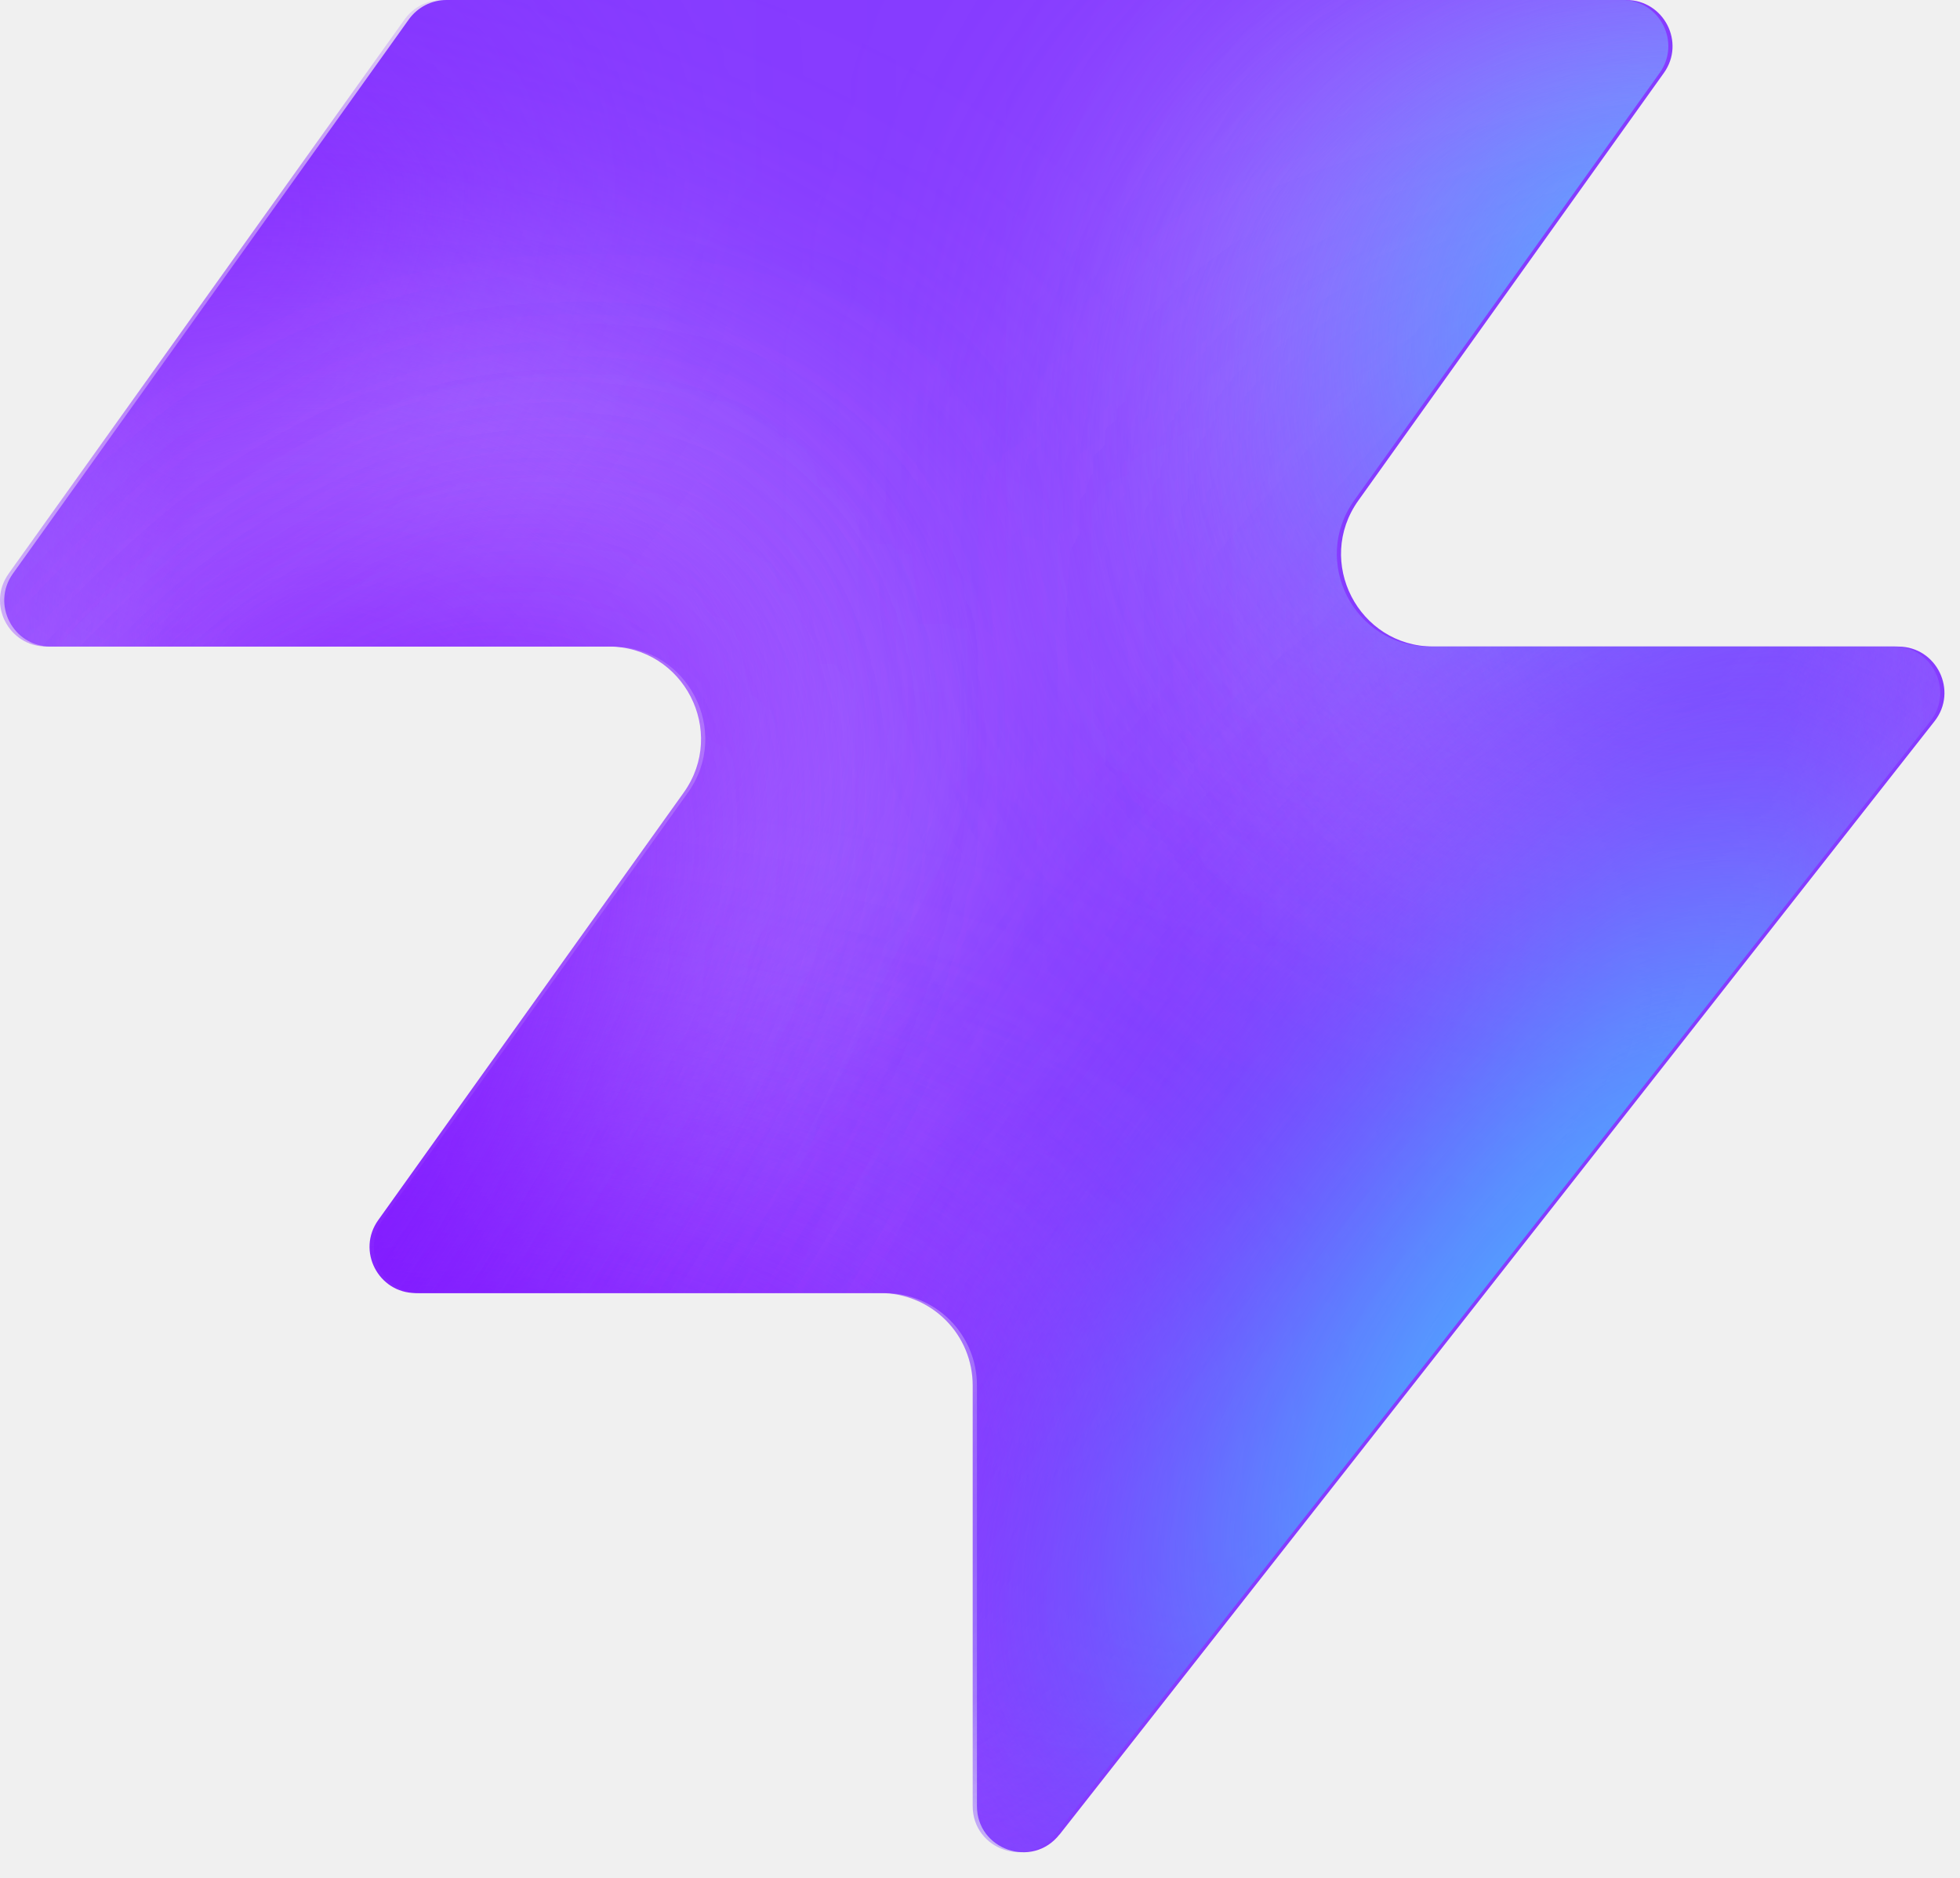
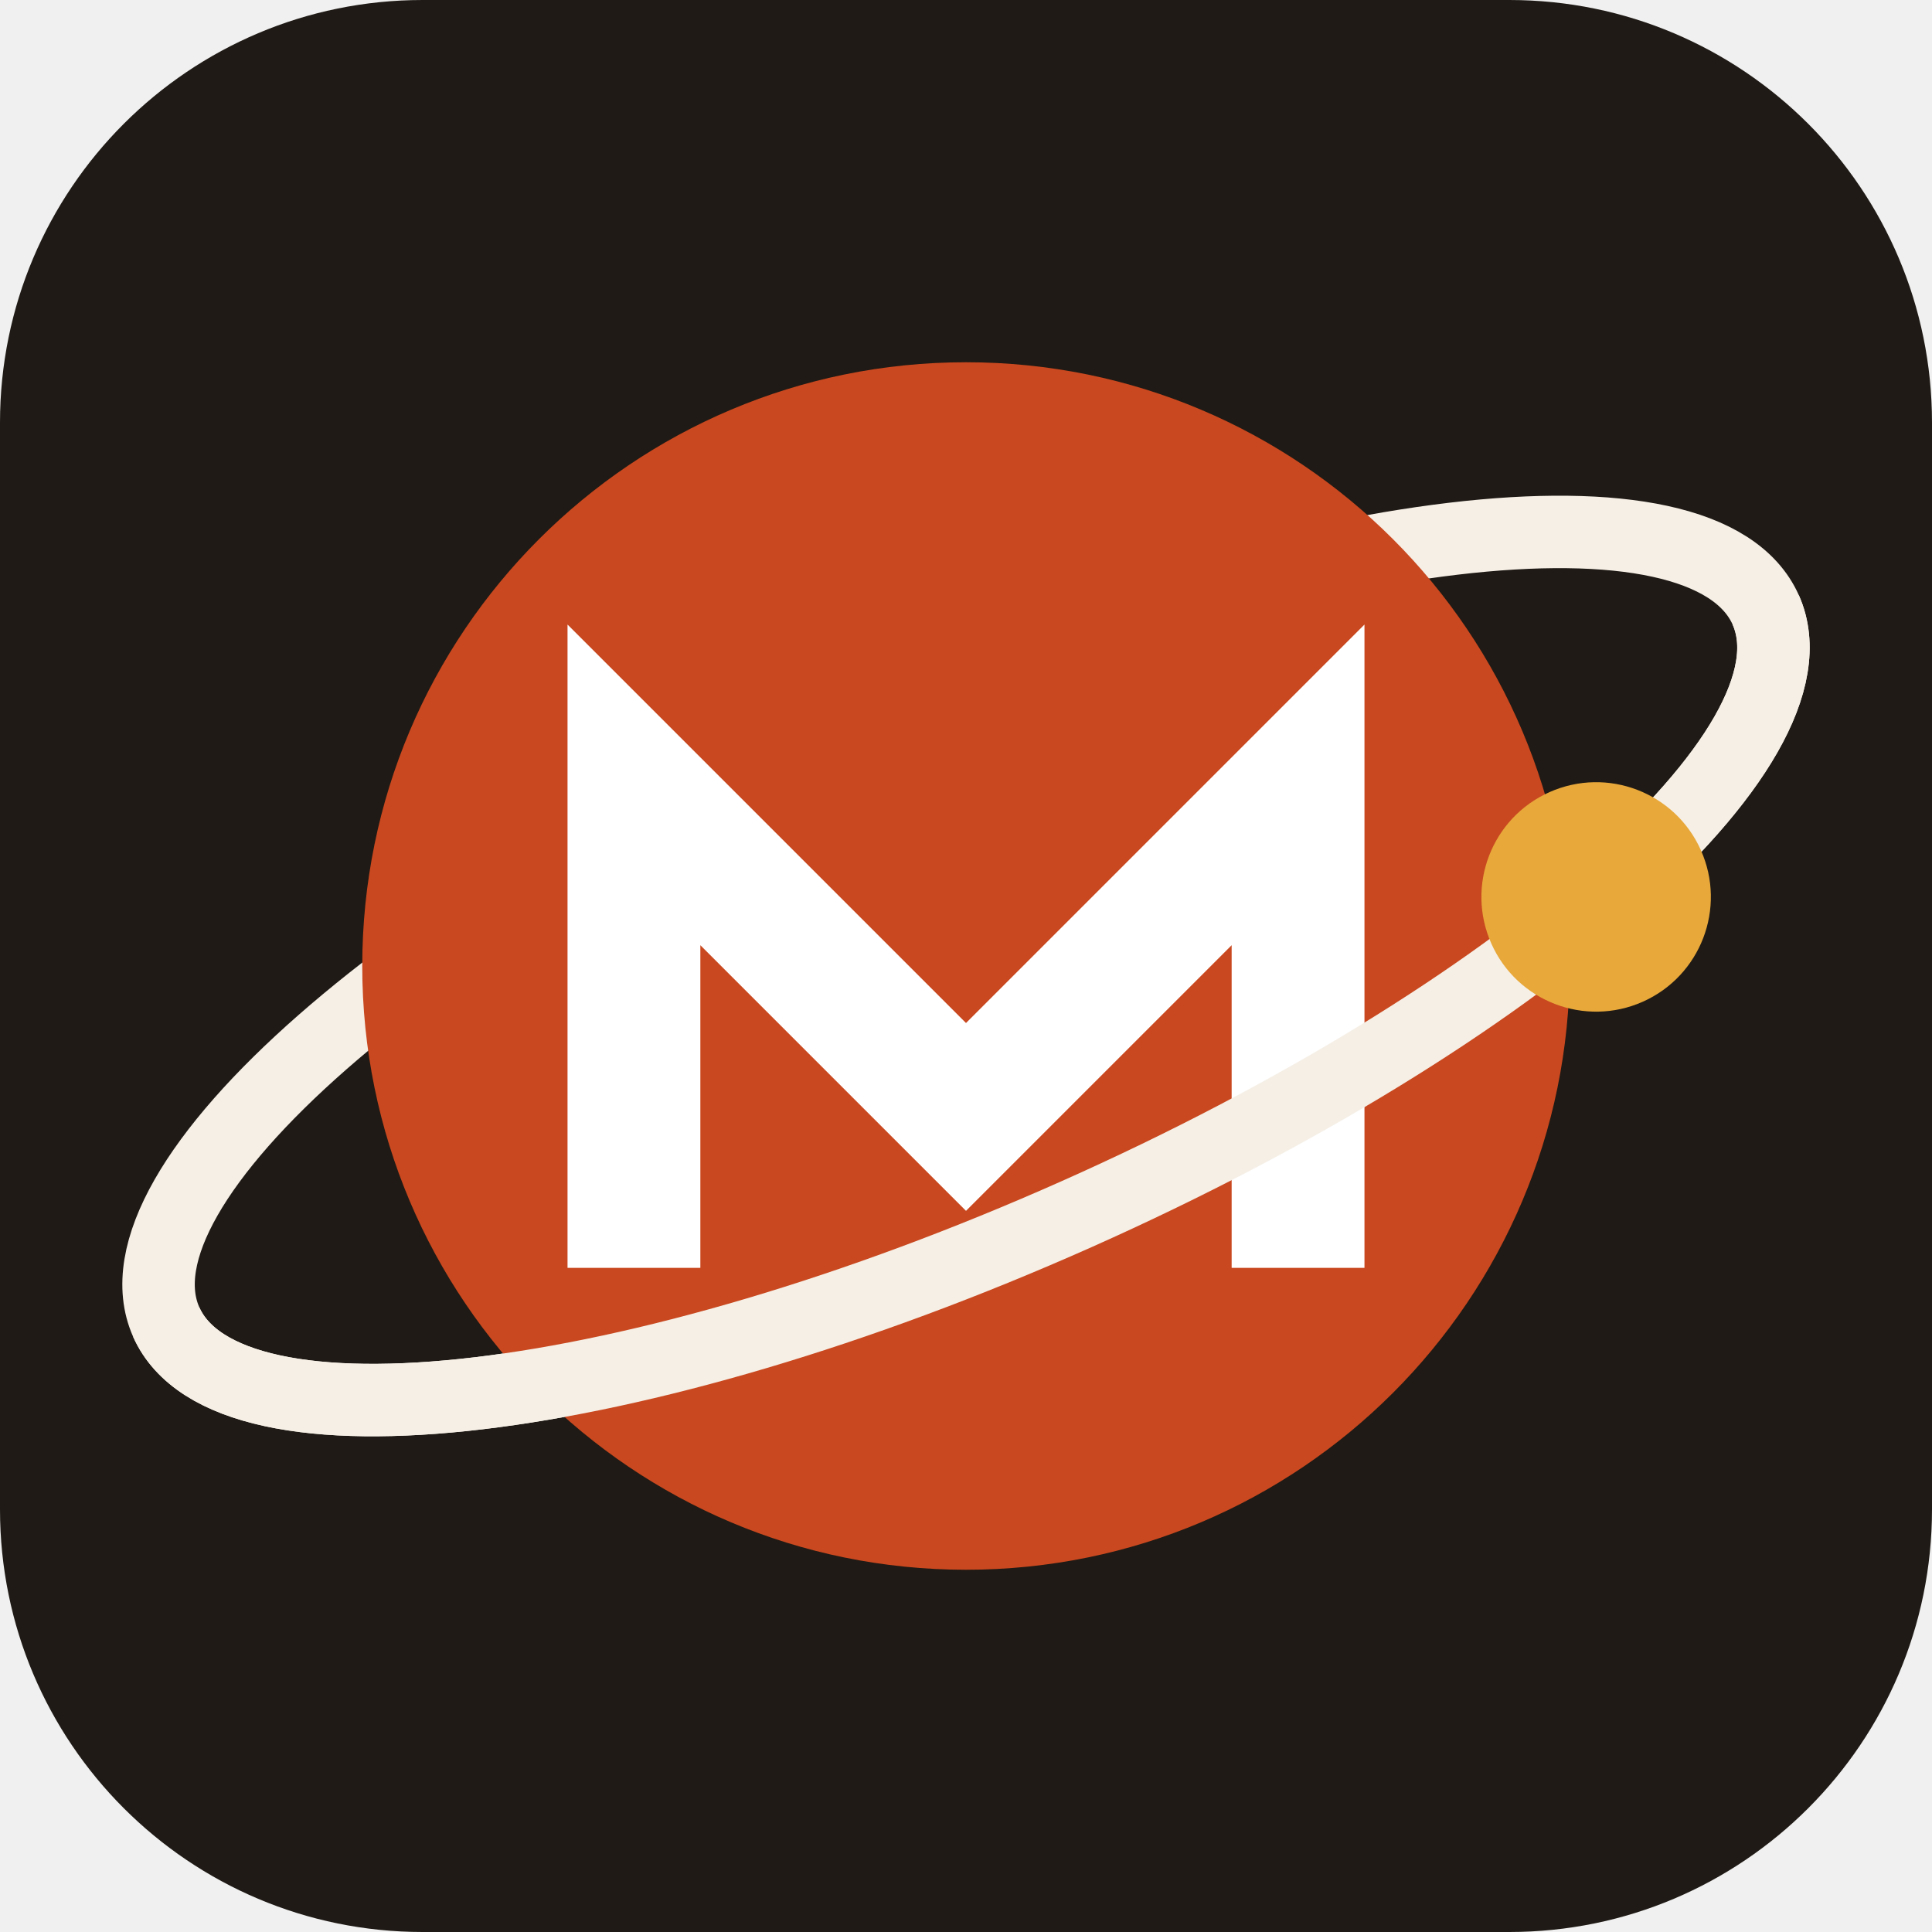
- <svg xmlns="http://www.w3.org/2000/svg" width="48" height="46" fill="none" viewBox="0 0 48 46">
-   <path fill="#863bff" d="M25.946 44.938c-.664.845-2.021.375-2.021-.698V33.937a2.26 2.26 0 0 0-2.262-2.262H10.287c-.92 0-1.456-1.04-.92-1.788l7.48-10.471c1.07-1.497 0-3.578-1.842-3.578H1.237c-.92 0-1.456-1.04-.92-1.788L10.013.474c.214-.297.556-.474.92-.474h28.894c.92 0 1.456 1.04.92 1.788l-7.48 10.471c-1.07 1.498 0 3.579 1.842 3.579h11.377c.943 0 1.473 1.088.89 1.83L25.947 44.94z" style="fill:#863bff;fill:color(display-p3 .525 .23 1);fill-opacity:1" />
-   <mask id="a" width="48" height="46" x="0" y="0" maskUnits="userSpaceOnUse" style="mask-type:alpha">
-     <path fill="#000" d="M25.842 44.938c-.664.844-2.021.375-2.021-.698V33.937a2.26 2.26 0 0 0-2.262-2.262H10.183c-.92 0-1.456-1.04-.92-1.788l7.48-10.471c1.07-1.498 0-3.579-1.842-3.579H1.133c-.92 0-1.456-1.04-.92-1.787L9.91.473c.214-.297.556-.474.92-.474h28.894c.92 0 1.456 1.04.92 1.788l-7.48 10.471c-1.07 1.498 0 3.578 1.842 3.578h11.377c.943 0 1.473 1.088.89 1.832L25.843 44.94z" style="fill:#000;fill-opacity:1" />
-   </mask>
-   <g mask="url(#a)">
-     <g filter="url(#b)">
-       <ellipse cx="5.508" cy="14.704" fill="#ede6ff" rx="5.508" ry="14.704" style="fill:#ede6ff;fill:color(display-p3 .927 .903 1);fill-opacity:1" transform="matrix(.00324 1 1 -.00324 -4.47 31.516)" />
-     </g>
-     <g filter="url(#c)">
-       <ellipse cx="10.399" cy="29.851" fill="#ede6ff" rx="10.399" ry="29.851" style="fill:#ede6ff;fill:color(display-p3 .927 .903 1);fill-opacity:1" transform="matrix(.00324 1 1 -.00324 -39.328 7.883)" />
-     </g>
-     <g filter="url(#d)">
-       <ellipse cx="5.508" cy="30.487" fill="#7e14ff" rx="5.508" ry="30.487" style="fill:#7e14ff;fill:color(display-p3 .492 .077 1);fill-opacity:1" transform="rotate(89.814 -25.913 -14.639)scale(1 -1)" />
-     </g>
-     <g filter="url(#e)">
-       <ellipse cx="5.508" cy="30.599" fill="#7e14ff" rx="5.508" ry="30.599" style="fill:#7e14ff;fill:color(display-p3 .492 .077 1);fill-opacity:1" transform="rotate(89.814 -32.644 -3.334)scale(1 -1)" />
-     </g>
-     <g filter="url(#f)">
-       <ellipse cx="5.508" cy="30.599" fill="#7e14ff" rx="5.508" ry="30.599" style="fill:#7e14ff;fill:color(display-p3 .492 .077 1);fill-opacity:1" transform="matrix(.00324 1 1 -.00324 -34.34 30.47)" />
-     </g>
-     <g filter="url(#g)">
-       <ellipse cx="14.072" cy="22.078" fill="#ede6ff" rx="14.072" ry="22.078" style="fill:#ede6ff;fill:color(display-p3 .927 .903 1);fill-opacity:1" transform="rotate(93.35 24.506 48.493)scale(-1 1)" />
-     </g>
-     <g filter="url(#h)">
-       <ellipse cx="3.47" cy="21.501" fill="#7e14ff" rx="3.47" ry="21.501" style="fill:#7e14ff;fill:color(display-p3 .492 .077 1);fill-opacity:1" transform="rotate(89.009 28.708 47.59)scale(-1 1)" />
-     </g>
-     <g filter="url(#i)">
-       <ellipse cx="3.47" cy="21.501" fill="#7e14ff" rx="3.47" ry="21.501" style="fill:#7e14ff;fill:color(display-p3 .492 .077 1);fill-opacity:1" transform="rotate(89.009 28.708 47.59)scale(-1 1)" />
-     </g>
-     <g filter="url(#j)">
-       <ellipse cx=".387" cy="8.972" fill="#7e14ff" rx="4.407" ry="29.108" style="fill:#7e14ff;fill:color(display-p3 .492 .077 1);fill-opacity:1" transform="rotate(39.51 .387 8.972)" />
-     </g>
-     <g filter="url(#k)">
-       <ellipse cx="47.523" cy="-6.092" fill="#7e14ff" rx="4.407" ry="29.108" style="fill:#7e14ff;fill:color(display-p3 .492 .077 1);fill-opacity:1" transform="rotate(37.892 47.523 -6.092)" />
-     </g>
-     <g filter="url(#l)">
-       <ellipse cx="41.412" cy="6.333" fill="#47bfff" rx="5.971" ry="9.665" style="fill:#47bfff;fill:color(display-p3 .28 .748 1);fill-opacity:1" transform="rotate(37.892 41.412 6.333)" />
-     </g>
-     <g filter="url(#m)">
-       <ellipse cx="-1.879" cy="38.332" fill="#7e14ff" rx="4.407" ry="29.108" style="fill:#7e14ff;fill:color(display-p3 .492 .077 1);fill-opacity:1" transform="rotate(37.892 -1.88 38.332)" />
-     </g>
-     <g filter="url(#n)">
-       <ellipse cx="-1.879" cy="38.332" fill="#7e14ff" rx="4.407" ry="29.108" style="fill:#7e14ff;fill:color(display-p3 .492 .077 1);fill-opacity:1" transform="rotate(37.892 -1.88 38.332)" />
-     </g>
-     <g filter="url(#o)">
-       <ellipse cx="35.651" cy="29.907" fill="#7e14ff" rx="4.407" ry="29.108" style="fill:#7e14ff;fill:color(display-p3 .492 .077 1);fill-opacity:1" transform="rotate(37.892 35.651 29.907)" />
-     </g>
-     <g filter="url(#p)">
-       <ellipse cx="38.418" cy="32.4" fill="#47bfff" rx="5.971" ry="15.297" style="fill:#47bfff;fill:color(display-p3 .28 .748 1);fill-opacity:1" transform="rotate(37.892 38.418 32.4)" />
-     </g>
+ <svg xmlns="http://www.w3.org/2000/svg" viewBox="0 0 64 64" fill="none">
+   <rect width="64" height="64" rx="14" fill="#1F1A15" />
+   <g transform="translate(32 32) rotate(-24)">
+     <ellipse rx="29" ry="9" stroke="#F5EFE6" stroke-width="2.4" />
  </g>
-   <defs>
-     <filter id="b" width="60.045" height="41.654" x="-19.77" y="16.149" color-interpolation-filters="sRGB" filterUnits="userSpaceOnUse">
-       <feFlood flood-opacity="0" result="BackgroundImageFix" />
-       <feBlend in="SourceGraphic" in2="BackgroundImageFix" result="shape" />
-       <feGaussianBlur result="effect1_foregroundBlur_2002_17158" stdDeviation="7.659" />
-     </filter>
-     <filter id="c" width="90.34" height="51.437" x="-54.613" y="-7.533" color-interpolation-filters="sRGB" filterUnits="userSpaceOnUse">
-       <feFlood flood-opacity="0" result="BackgroundImageFix" />
-       <feBlend in="SourceGraphic" in2="BackgroundImageFix" result="shape" />
-       <feGaussianBlur result="effect1_foregroundBlur_2002_17158" stdDeviation="7.659" />
-     </filter>
-     <filter id="d" width="79.355" height="29.4" x="-49.64" y="2.03" color-interpolation-filters="sRGB" filterUnits="userSpaceOnUse">
-       <feFlood flood-opacity="0" result="BackgroundImageFix" />
-       <feBlend in="SourceGraphic" in2="BackgroundImageFix" result="shape" />
-       <feGaussianBlur result="effect1_foregroundBlur_2002_17158" stdDeviation="4.596" />
-     </filter>
-     <filter id="e" width="79.579" height="29.4" x="-45.045" y="20.029" color-interpolation-filters="sRGB" filterUnits="userSpaceOnUse">
-       <feFlood flood-opacity="0" result="BackgroundImageFix" />
-       <feBlend in="SourceGraphic" in2="BackgroundImageFix" result="shape" />
-       <feGaussianBlur result="effect1_foregroundBlur_2002_17158" stdDeviation="4.596" />
-     </filter>
-     <filter id="f" width="79.579" height="29.4" x="-43.513" y="21.178" color-interpolation-filters="sRGB" filterUnits="userSpaceOnUse">
-       <feFlood flood-opacity="0" result="BackgroundImageFix" />
-       <feBlend in="SourceGraphic" in2="BackgroundImageFix" result="shape" />
-       <feGaussianBlur result="effect1_foregroundBlur_2002_17158" stdDeviation="4.596" />
-     </filter>
-     <filter id="g" width="74.749" height="58.852" x="15.756" y="-17.901" color-interpolation-filters="sRGB" filterUnits="userSpaceOnUse">
-       <feFlood flood-opacity="0" result="BackgroundImageFix" />
-       <feBlend in="SourceGraphic" in2="BackgroundImageFix" result="shape" />
-       <feGaussianBlur result="effect1_foregroundBlur_2002_17158" stdDeviation="7.659" />
-     </filter>
-     <filter id="h" width="61.377" height="25.362" x="23.548" y="2.284" color-interpolation-filters="sRGB" filterUnits="userSpaceOnUse">
-       <feFlood flood-opacity="0" result="BackgroundImageFix" />
-       <feBlend in="SourceGraphic" in2="BackgroundImageFix" result="shape" />
-       <feGaussianBlur result="effect1_foregroundBlur_2002_17158" stdDeviation="4.596" />
-     </filter>
-     <filter id="i" width="61.377" height="25.362" x="23.548" y="2.284" color-interpolation-filters="sRGB" filterUnits="userSpaceOnUse">
-       <feFlood flood-opacity="0" result="BackgroundImageFix" />
-       <feBlend in="SourceGraphic" in2="BackgroundImageFix" result="shape" />
-       <feGaussianBlur result="effect1_foregroundBlur_2002_17158" stdDeviation="4.596" />
-     </filter>
-     <filter id="j" width="56.045" height="63.649" x="-27.636" y="-22.853" color-interpolation-filters="sRGB" filterUnits="userSpaceOnUse">
-       <feFlood flood-opacity="0" result="BackgroundImageFix" />
-       <feBlend in="SourceGraphic" in2="BackgroundImageFix" result="shape" />
-       <feGaussianBlur result="effect1_foregroundBlur_2002_17158" stdDeviation="4.596" />
-     </filter>
-     <filter id="k" width="54.814" height="64.646" x="20.116" y="-38.415" color-interpolation-filters="sRGB" filterUnits="userSpaceOnUse">
-       <feFlood flood-opacity="0" result="BackgroundImageFix" />
-       <feBlend in="SourceGraphic" in2="BackgroundImageFix" result="shape" />
-       <feGaussianBlur result="effect1_foregroundBlur_2002_17158" stdDeviation="4.596" />
-     </filter>
-     <filter id="l" width="33.541" height="35.313" x="24.641" y="-11.323" color-interpolation-filters="sRGB" filterUnits="userSpaceOnUse">
-       <feFlood flood-opacity="0" result="BackgroundImageFix" />
-       <feBlend in="SourceGraphic" in2="BackgroundImageFix" result="shape" />
-       <feGaussianBlur result="effect1_foregroundBlur_2002_17158" stdDeviation="4.596" />
-     </filter>
-     <filter id="m" width="54.814" height="64.646" x="-29.286" y="6.009" color-interpolation-filters="sRGB" filterUnits="userSpaceOnUse">
-       <feFlood flood-opacity="0" result="BackgroundImageFix" />
-       <feBlend in="SourceGraphic" in2="BackgroundImageFix" result="shape" />
-       <feGaussianBlur result="effect1_foregroundBlur_2002_17158" stdDeviation="4.596" />
-     </filter>
-     <filter id="n" width="54.814" height="64.646" x="-29.286" y="6.009" color-interpolation-filters="sRGB" filterUnits="userSpaceOnUse">
-       <feFlood flood-opacity="0" result="BackgroundImageFix" />
-       <feBlend in="SourceGraphic" in2="BackgroundImageFix" result="shape" />
-       <feGaussianBlur result="effect1_foregroundBlur_2002_17158" stdDeviation="4.596" />
-     </filter>
-     <filter id="o" width="54.814" height="64.646" x="8.244" y="-2.416" color-interpolation-filters="sRGB" filterUnits="userSpaceOnUse">
-       <feFlood flood-opacity="0" result="BackgroundImageFix" />
-       <feBlend in="SourceGraphic" in2="BackgroundImageFix" result="shape" />
-       <feGaussianBlur result="effect1_foregroundBlur_2002_17158" stdDeviation="4.596" />
-     </filter>
-     <filter id="p" width="39.409" height="43.623" x="18.713" y="10.588" color-interpolation-filters="sRGB" filterUnits="userSpaceOnUse">
-       <feFlood flood-opacity="0" result="BackgroundImageFix" />
-       <feBlend in="SourceGraphic" in2="BackgroundImageFix" result="shape" />
-       <feGaussianBlur result="effect1_foregroundBlur_2002_17158" stdDeviation="4.596" />
-     </filter>
-   </defs>
+   <circle cx="32" cy="32" r="20" fill="#C9481F" />
+   <path d="M21 42 V26 L32 37 L43 26 V42" stroke="#FFFFFF" stroke-width="4.4" stroke-linejoin="miter" />
+   <g transform="translate(32 32) rotate(-24)">
+     <path d="M-29 0 A29 9 0 0 0 29 0" stroke="#F5EFE6" stroke-width="2.4" />
+     <circle cx="20" cy="6.4" r="3.8" fill="#E8A83A" />
+   </g>
</svg>
